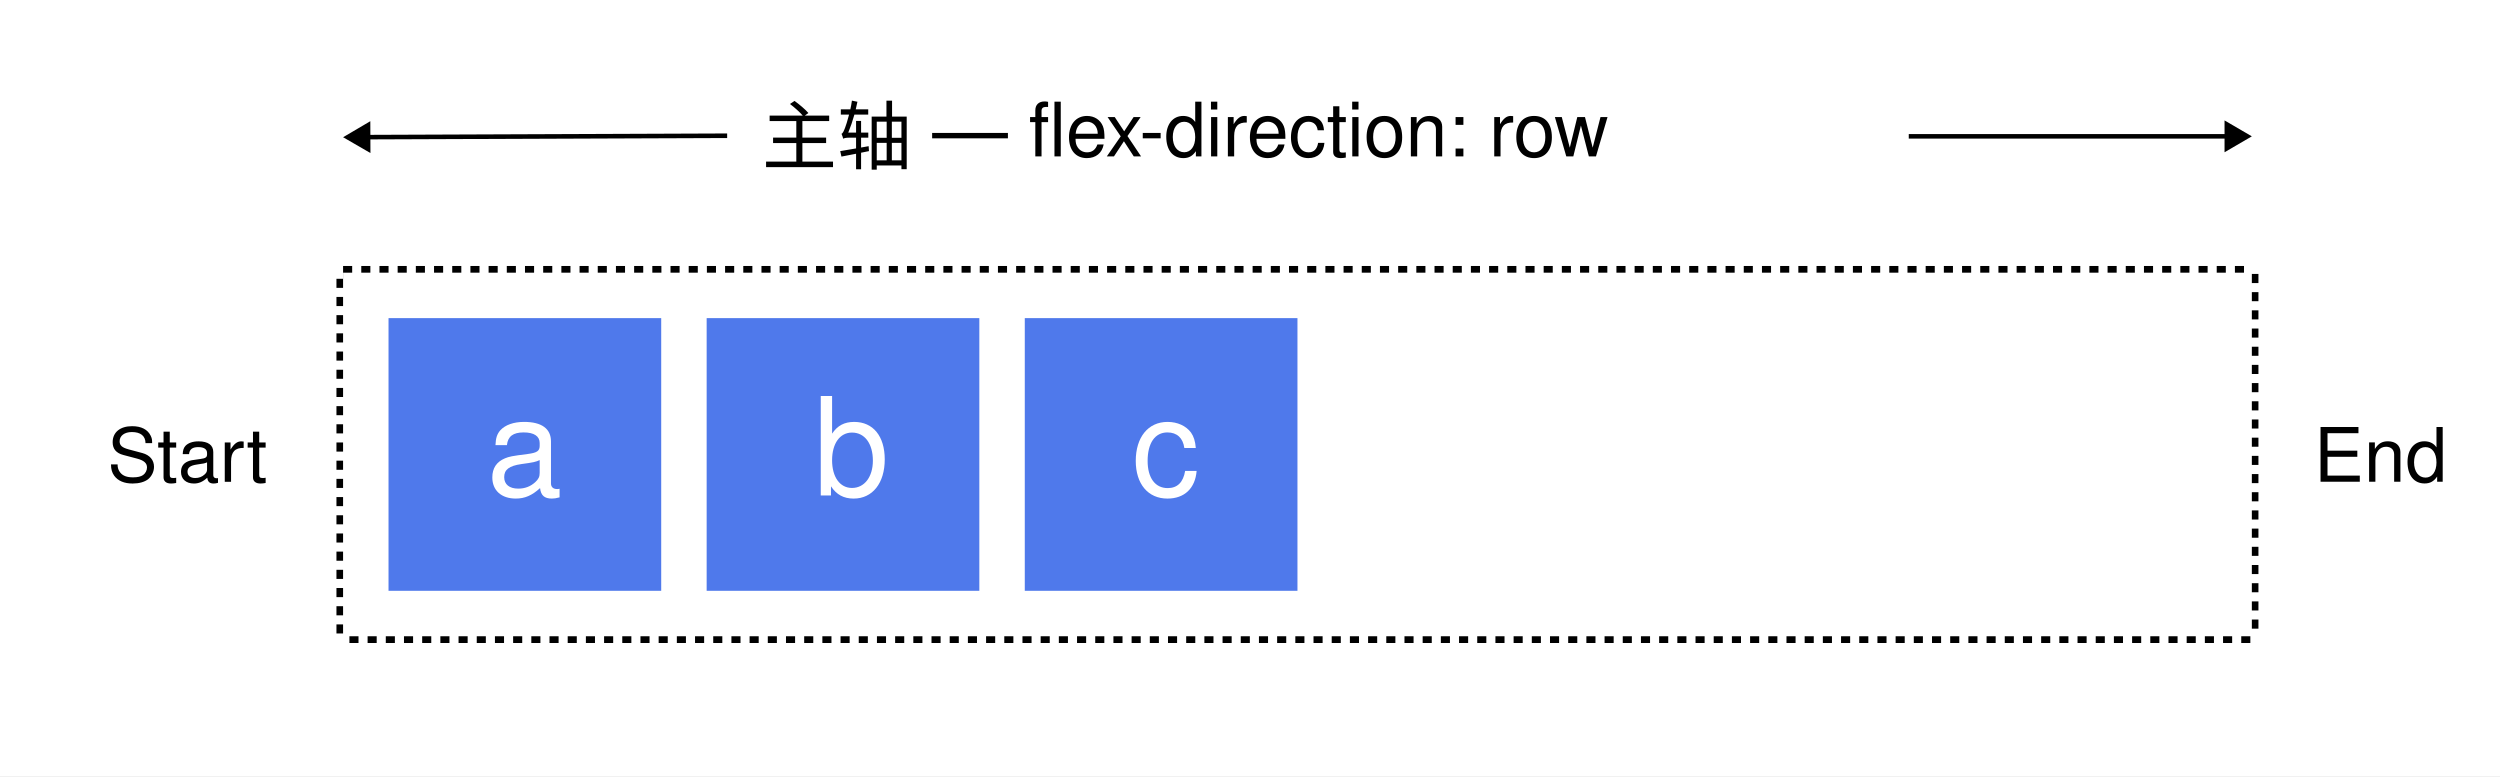
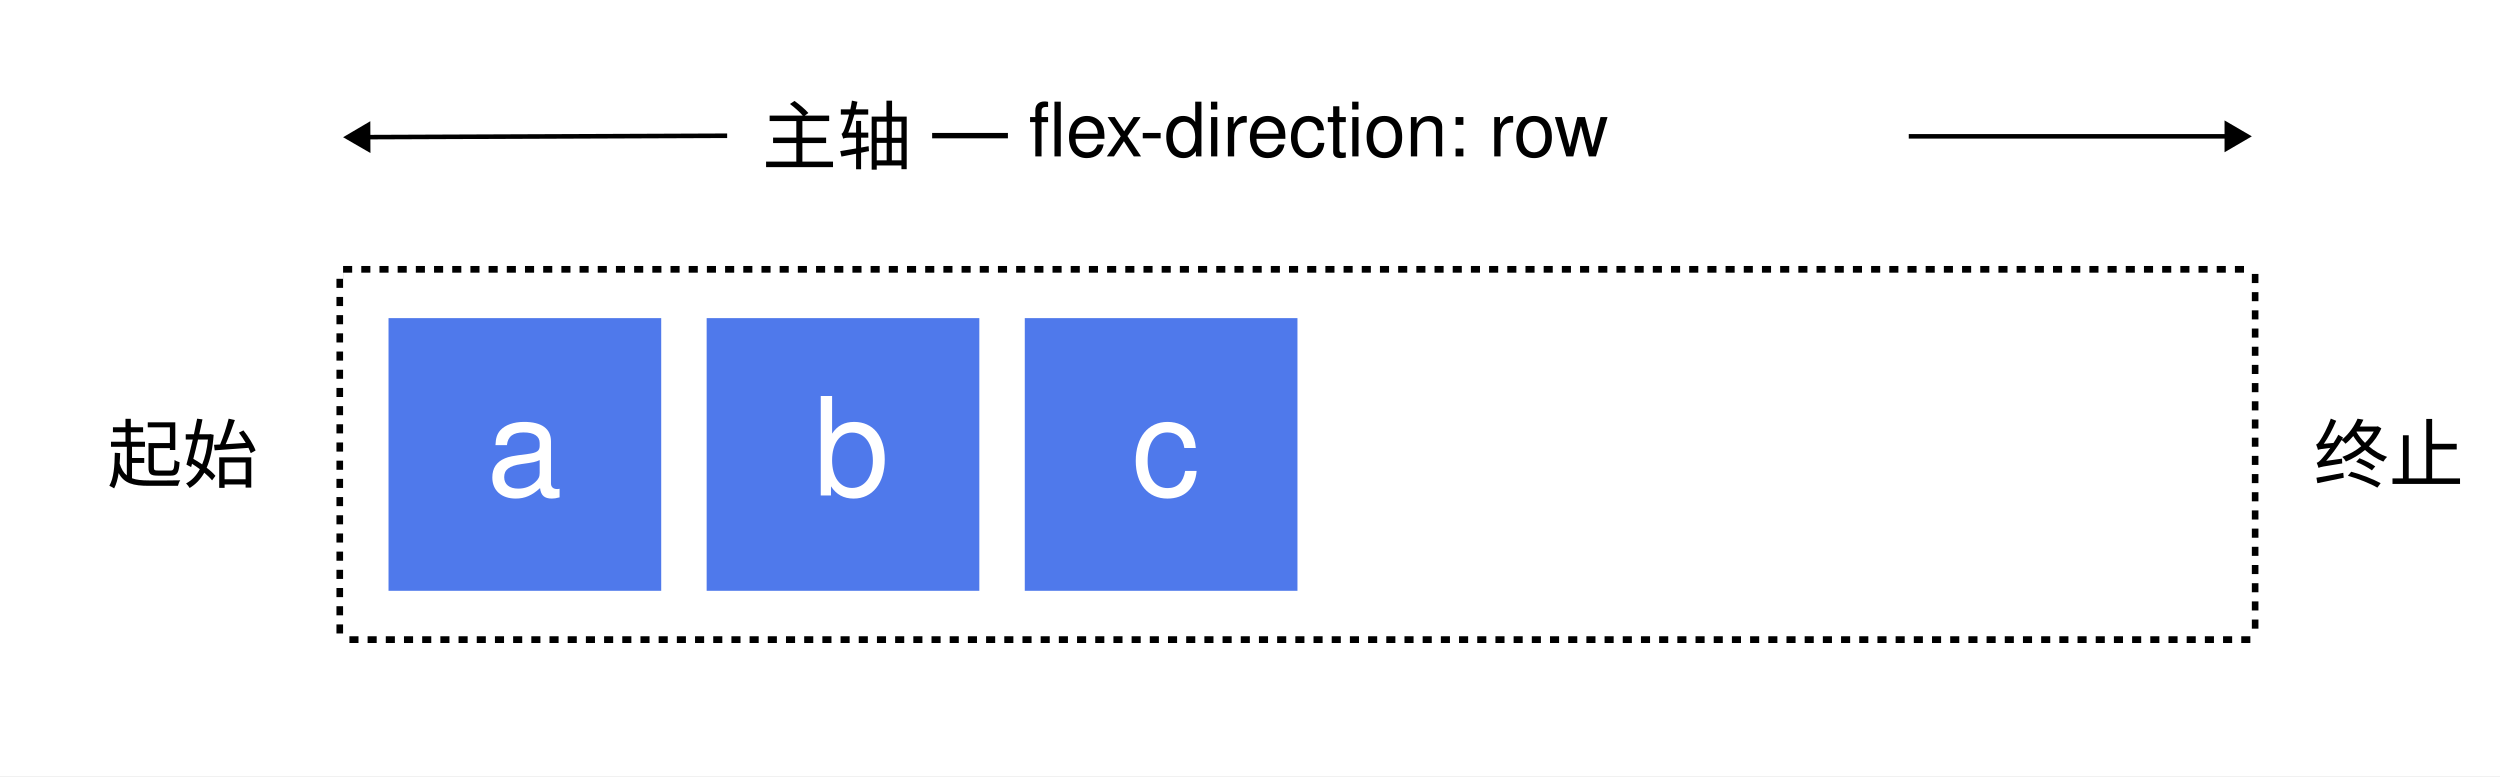
<svg xmlns="http://www.w3.org/2000/svg" xmlns:xlink="http://www.w3.org/1999/xlink" xml:space="preserve" width="1465.767" height="455.011" stroke-miterlimit="10" style="fill-rule:nonzero;clip-rule:evenodd;stroke-linecap:round;stroke-linejoin:round" viewBox="0 0 1099.46 341.301">
  <defs>
    <path id="a" d="M150.88 119.921h839.444v159.894H150.88z" />
  </defs>
  <path fill="#fff" d="M0 0h1099.46v341.301H0z" />
  <path fill="#4f79eb" d="M170.867 139.907h119.921v119.921H170.867z" />
  <text fill="#fff" font-family="Helvetica" font-size="60" transform="translate(213.998 159.89)">
    <tspan x="0" y="58" textLength="33.369">a</tspan>
  </text>
  <path fill="#4f79eb" d="M310.774 139.907h119.921v119.921H310.774z" />
  <text fill="#fff" font-family="Helvetica" font-size="60" transform="translate(357.721 159.894)">
    <tspan x="0" y="58" textLength="33.369">b</tspan>
  </text>
  <path fill="#4f79eb" d="M450.682 139.907h119.92v119.921h-119.92z" />
  <text fill="#fff" font-family="Helvetica" font-size="60" transform="translate(497.629 159.894)">
    <tspan x="0" y="58" textLength="30">c</tspan>
  </text>
  <mask id="b" width="845.444" height="165.894" x="147.88" y="116.921" maskUnits="userSpaceOnUse">
    <path fill="#fff" d="M147.88 116.921h845.444v165.894H147.88z" />
    <use xlink:href="#a" fill-rule="evenodd" />
  </mask>
  <use xlink:href="#a" fill="none" stroke="#000" stroke-dasharray="4" stroke-linecap="butt" stroke-width="6" mask="url(#b)" />
  <path fill="none" stroke="#000" stroke-linecap="butt" stroke-width="2" d="M981.319 59.96H839.444" />
  <path d="m978.319 66.96 12-7-12-7z" />
  <text font-family="Helvetica" font-size="33" transform="translate(279.814 39.974)">
    <tspan x="55.249" y="32" textLength="452.977">主轴 — flex-direction: row</tspan>
  </text>
  <path fill="none" stroke="#000" stroke-linecap="butt" stroke-width="2" d="m159.885 60.316 159.902-.626" />
  <path d="m162.858 53.304-11.973 7.047 12.027 6.953z" />
  <text font-family="Helvetica" font-size="33" transform="translate(47.23 179.881)">
-     <tspan x="0" y="32" textLength="69.69">Start</tspan>
+     <tspan x="0" y="32" textLength="69.69">起始</tspan>
  </text>
  <text font-family="Helvetica" font-size="33" transform="translate(1017.57 179.854)">
-     <tspan x="0" y="32" textLength="58.717">End</tspan>
+     <tspan x="0" y="32" textLength="69.69">终止</tspan>
  </text>
</svg>
